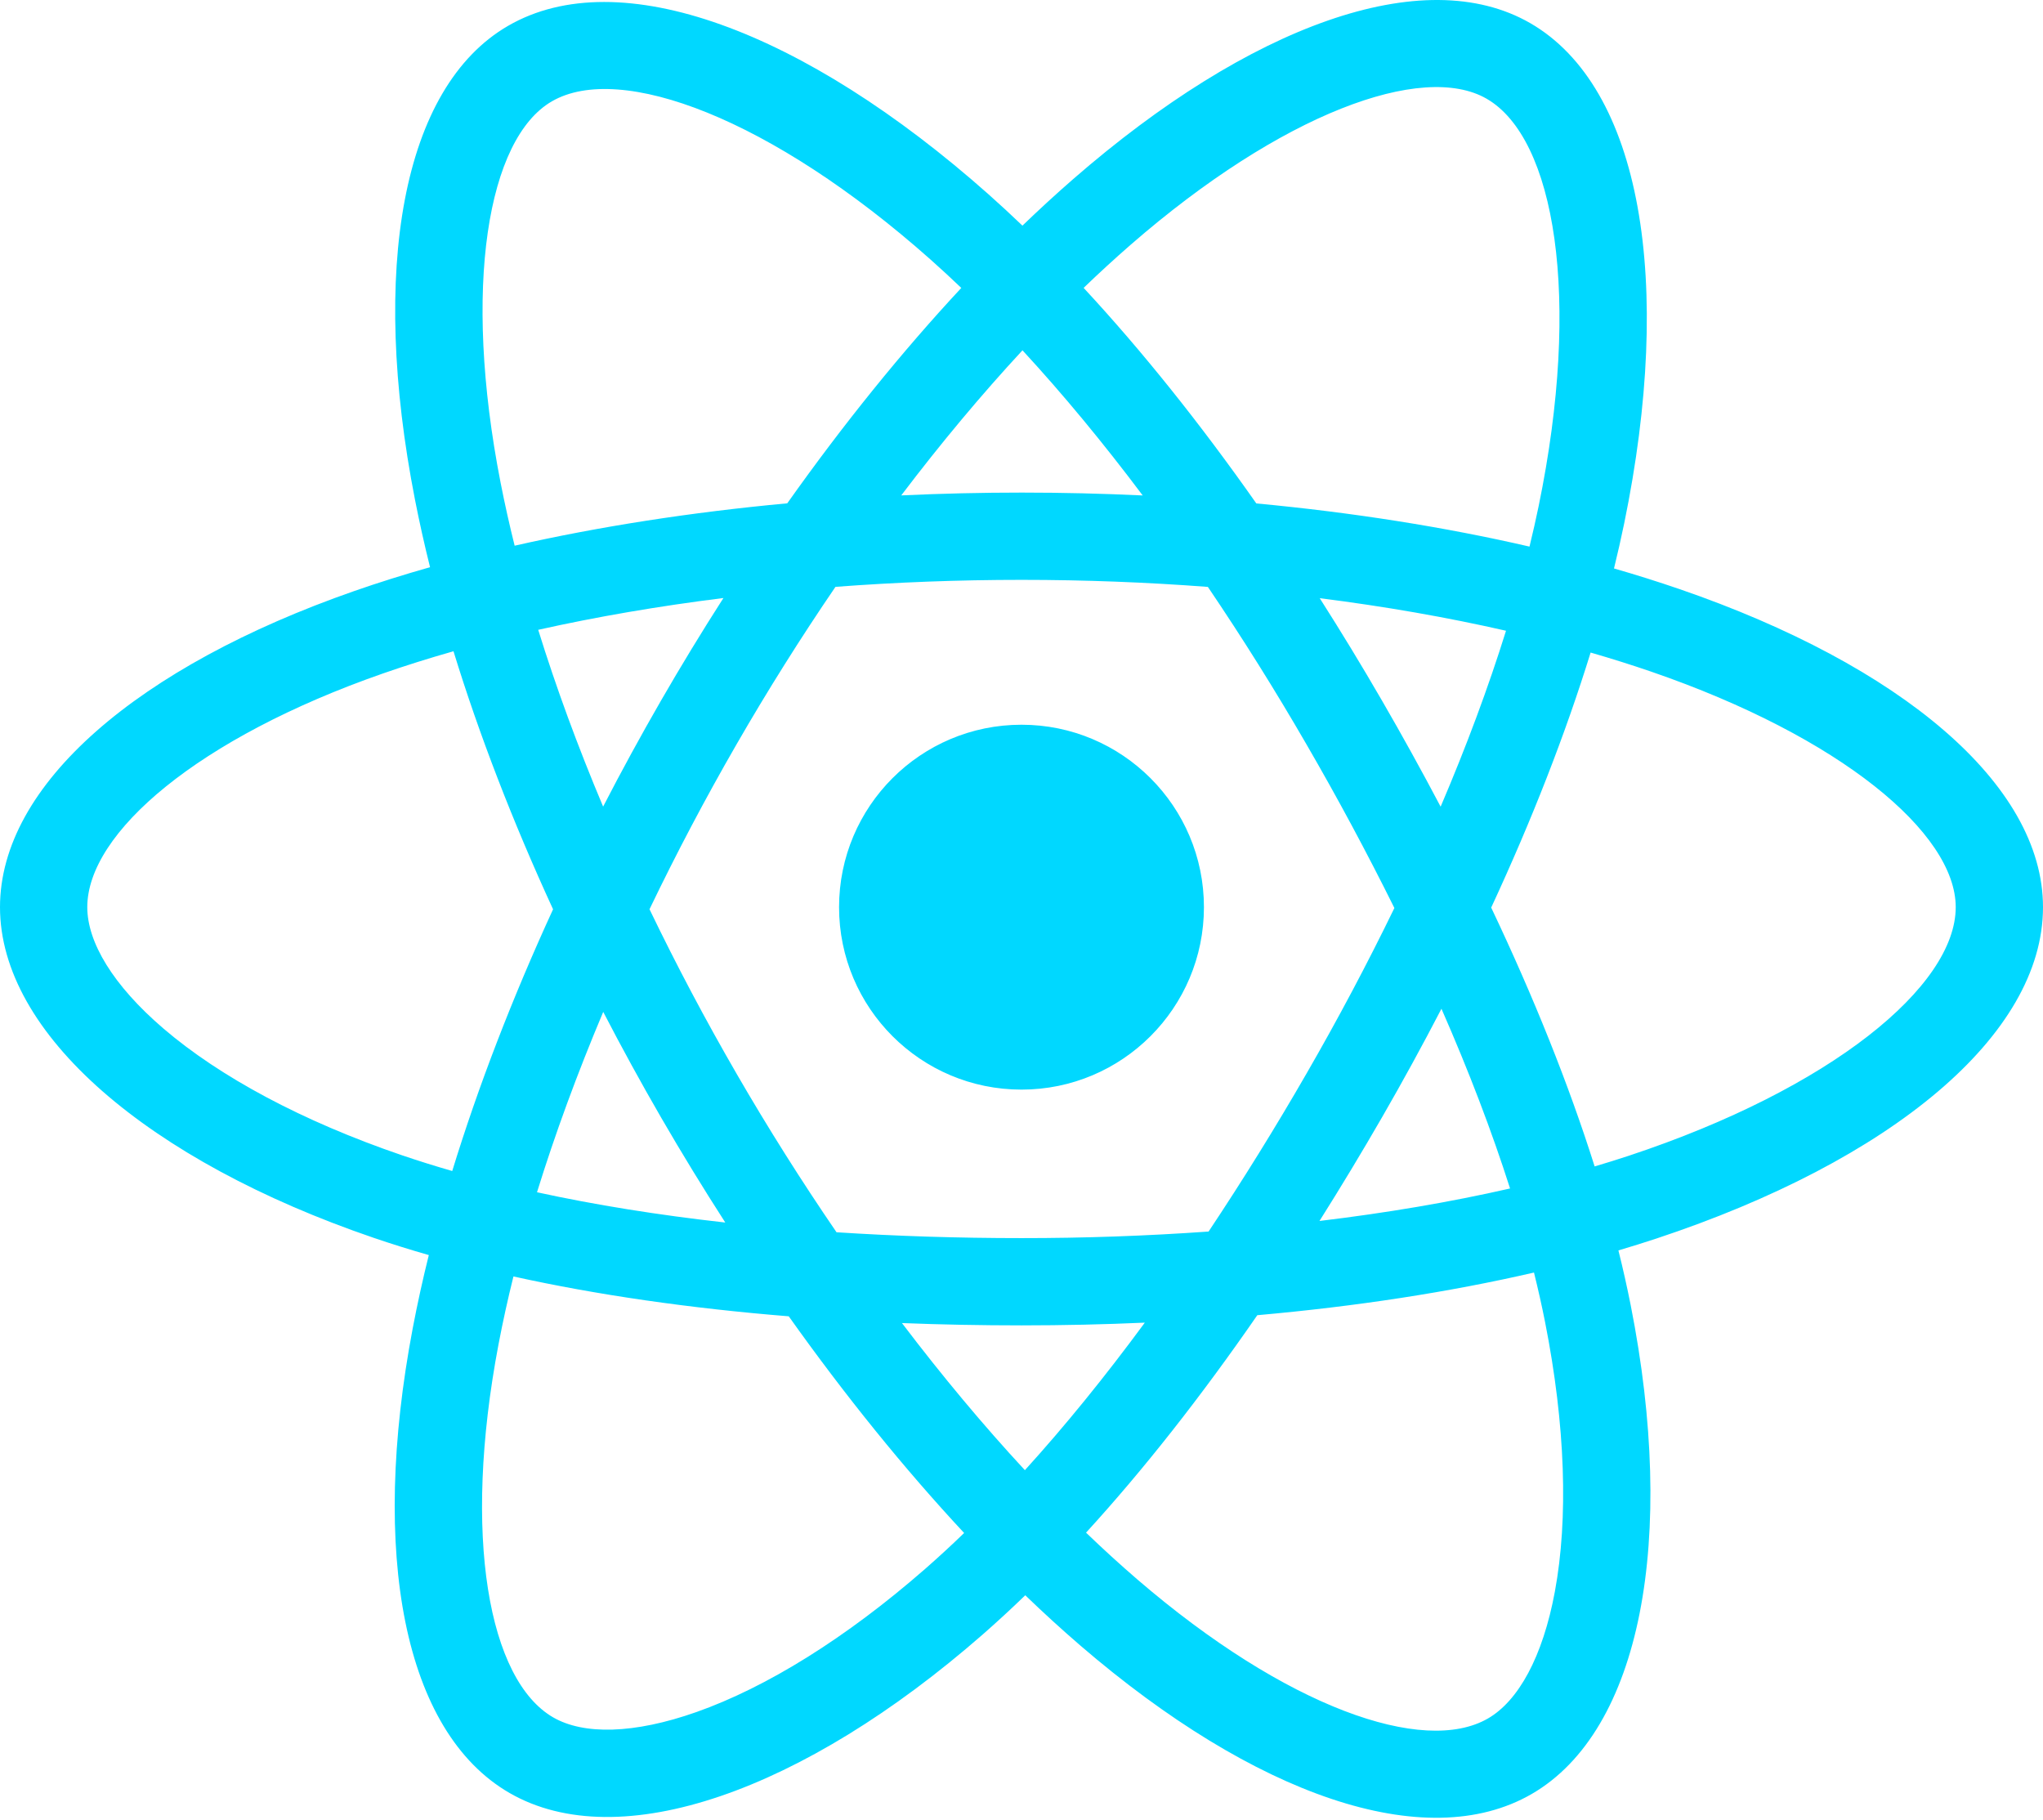
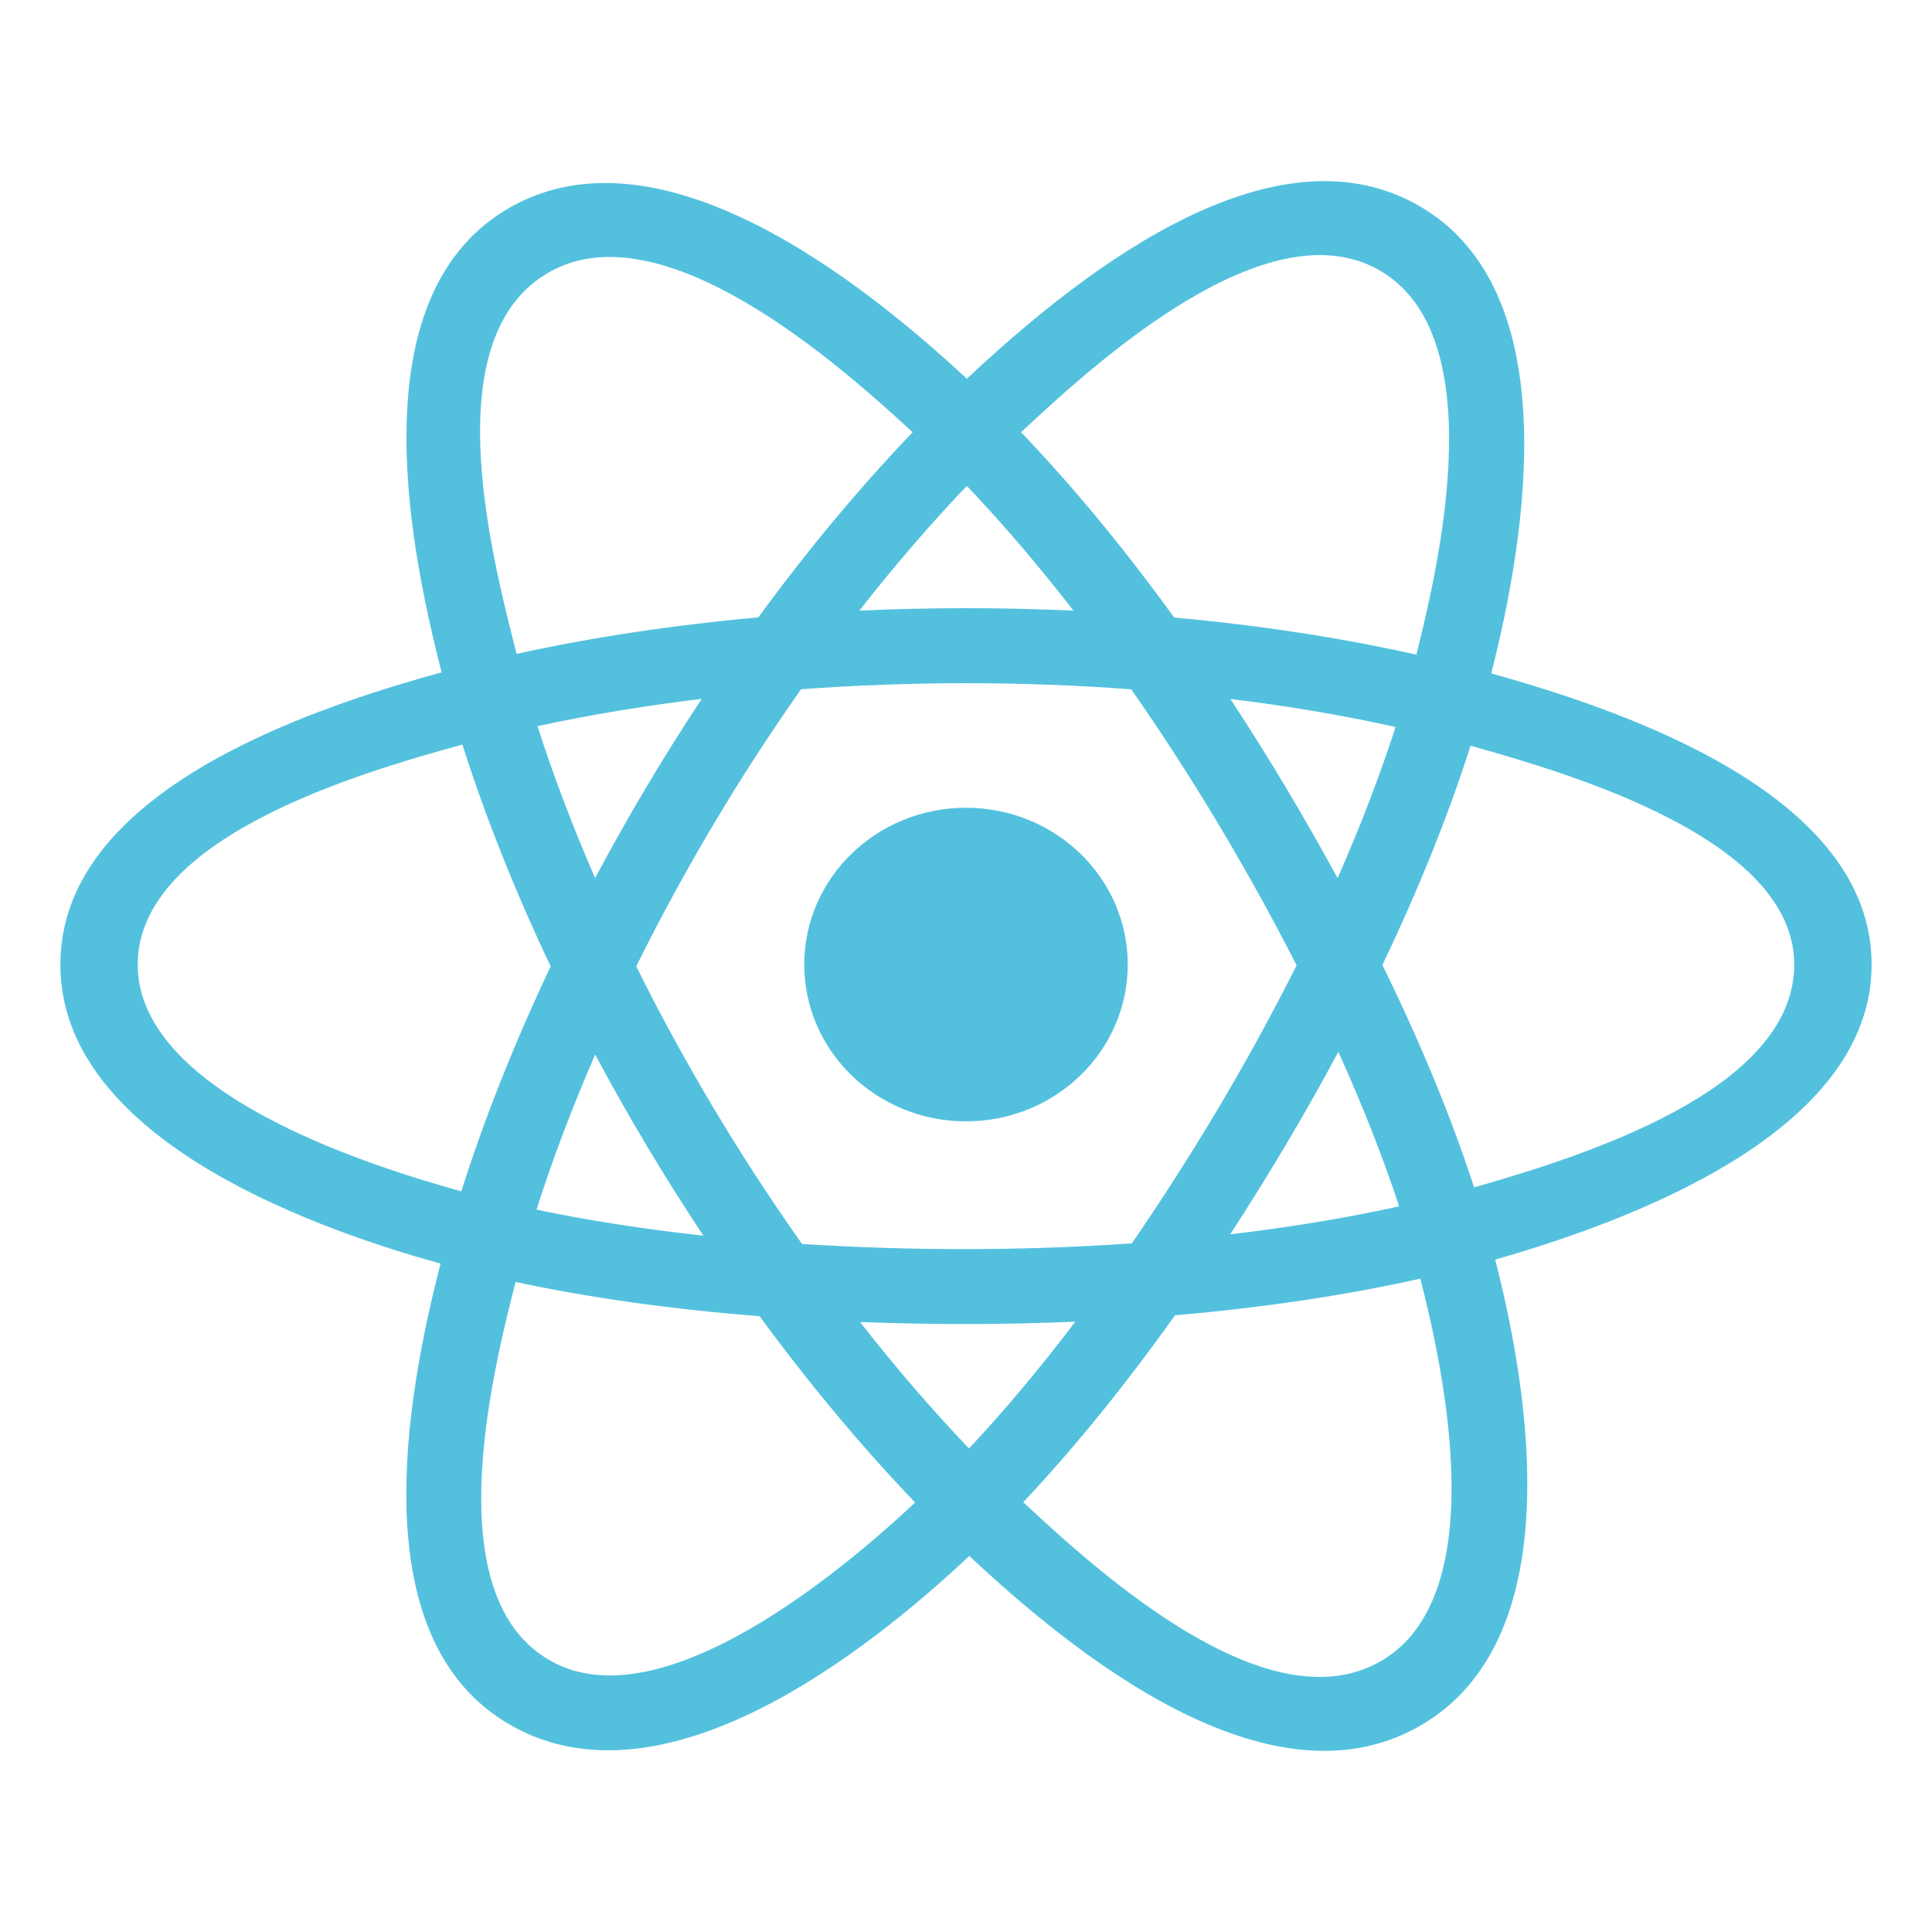
- <svg xmlns="http://www.w3.org/2000/svg" viewBox="0 0 256 228" width="256" height="228" preserveAspectRatio="xMidYMid">
-   <path d="M210.483 73.824a171.49 171.49 0 0 0-8.24-2.597c.465-1.9.893-3.777 1.273-5.621 6.238-30.281 2.16-54.676-11.769-62.708-13.355-7.7-35.196.329-57.254 19.526a171.23 171.23 0 0 0-6.375 5.848 155.866 155.866 0 0 0-4.241-3.917C100.759 3.829 77.587-4.822 63.673 3.233 50.33 10.957 46.379 33.89 51.995 62.588a170.974 170.974 0 0 0 1.892 8.48c-3.28.932-6.445 1.924-9.474 2.98C17.309 83.498 0 98.307 0 113.668c0 15.865 18.582 31.778 46.812 41.427a145.52 145.52 0 0 0 6.921 2.165 167.467 167.467 0 0 0-2.01 9.138c-5.354 28.2-1.173 50.591 12.134 58.266 13.744 7.926 36.812-.22 59.273-19.855a145.567 145.567 0 0 0 5.342-4.923 168.064 168.064 0 0 0 6.92 6.314c21.758 18.722 43.246 26.282 56.54 18.586 13.731-7.949 18.194-32.003 12.4-61.268a145.016 145.016 0 0 0-1.535-6.842c1.62-.48 3.21-.974 4.76-1.488 29.348-9.723 48.443-25.443 48.443-41.52 0-15.417-17.868-30.326-45.517-39.844Zm-6.365 70.984c-1.4.463-2.836.91-4.3 1.345-3.24-10.257-7.612-21.163-12.963-32.432 5.106-11 9.31-21.767 12.459-31.957 2.619.758 5.16 1.557 7.61 2.4 23.69 8.156 38.14 20.213 38.14 29.504 0 9.896-15.606 22.743-40.946 31.14Zm-10.514 20.834c2.562 12.94 2.927 24.64 1.23 33.787-1.524 8.219-4.59 13.698-8.382 15.893-8.067 4.67-25.32-1.4-43.927-17.412a156.726 156.726 0 0 1-6.437-5.87c7.214-7.889 14.423-17.06 21.459-27.246 12.376-1.098 24.068-2.894 34.671-5.345.522 2.107.986 4.173 1.386 6.193ZM87.276 214.515c-7.882 2.783-14.16 2.863-17.955.675-8.075-4.657-11.432-22.636-6.853-46.752a156.923 156.923 0 0 1 1.869-8.499c10.486 2.32 22.093 3.988 34.498 4.994 7.084 9.967 14.501 19.128 21.976 27.15a134.668 134.668 0 0 1-4.877 4.492c-9.933 8.682-19.886 14.842-28.658 17.94ZM50.35 144.747c-12.483-4.267-22.792-9.812-29.858-15.863-6.35-5.437-9.555-10.836-9.555-15.216 0-9.322 13.897-21.212 37.076-29.293 2.813-.98 5.757-1.905 8.812-2.773 3.204 10.42 7.406 21.315 12.477 32.332-5.137 11.18-9.399 22.249-12.634 32.792a134.718 134.718 0 0 1-6.318-1.979Zm12.378-84.26c-4.811-24.587-1.616-43.134 6.425-47.789 8.564-4.958 27.502 2.111 47.463 19.835a144.318 144.318 0 0 1 3.841 3.545c-7.438 7.987-14.787 17.08-21.808 26.988-12.04 1.116-23.565 2.908-34.161 5.309a160.342 160.342 0 0 1-1.76-7.887Zm110.427 27.268a347.8 347.8 0 0 0-7.785-12.803c8.168 1.033 15.994 2.404 23.343 4.08-2.206 7.072-4.956 14.465-8.193 22.045a381.151 381.151 0 0 0-7.365-13.322Zm-45.032-43.861c5.044 5.465 10.096 11.566 15.065 18.186a322.04 322.04 0 0 0-30.257-.006c4.974-6.559 10.069-12.652 15.192-18.18ZM82.802 87.83a323.167 323.167 0 0 0-7.227 13.238c-3.184-7.553-5.909-14.98-8.134-22.152 7.304-1.634 15.093-2.97 23.209-3.984a321.524 321.524 0 0 0-7.848 12.897Zm8.081 65.352c-8.385-.936-16.291-2.203-23.593-3.793 2.26-7.3 5.045-14.885 8.298-22.6a321.187 321.187 0 0 0 7.257 13.246c2.594 4.48 5.28 8.868 8.038 13.147Zm37.542 31.03c-5.184-5.592-10.354-11.779-15.403-18.433 4.902.192 9.899.29 14.978.29 5.218 0 10.376-.117 15.453-.343-4.985 6.774-10.018 12.97-15.028 18.486Zm52.198-57.817c3.422 7.8 6.306 15.345 8.596 22.52-7.422 1.694-15.436 3.058-23.88 4.071a382.417 382.417 0 0 0 7.859-13.026 347.403 347.403 0 0 0 7.425-13.565Zm-16.898 8.101a358.557 358.557 0 0 1-12.281 19.815 329.4 329.4 0 0 1-23.444.823c-7.967 0-15.716-.248-23.178-.732a310.202 310.202 0 0 1-12.513-19.846h.001a307.41 307.41 0 0 1-10.923-20.627 310.278 310.278 0 0 1 10.89-20.637l-.001.001a307.318 307.318 0 0 1 12.413-19.761c7.613-.576 15.42-.876 23.31-.876H128c7.926 0 15.743.303 23.354.883a329.357 329.357 0 0 1 12.335 19.695 358.489 358.489 0 0 1 11.036 20.54 329.472 329.472 0 0 1-11 20.722Zm22.56-122.124c8.572 4.944 11.906 24.881 6.52 51.026-.344 1.668-.73 3.367-1.15 5.09-10.622-2.452-22.155-4.275-34.23-5.408-7.034-10.017-14.323-19.124-21.64-27.008a160.789 160.789 0 0 1 5.888-5.4c18.9-16.447 36.564-22.941 44.612-18.3ZM128 90.808c12.625 0 22.86 10.235 22.86 22.86s-10.235 22.86-22.86 22.86-22.86-10.235-22.86-22.86 10.235-22.86 22.86-22.86Z" fill="#00D8FF" />
+ <svg xmlns="http://www.w3.org/2000/svg" width="800px" height="800px" viewBox="0 0 32 32" fill="none">
+   <path d="M18.679 15.976C18.679 14.541 17.48 13.379 16 13.379C14.521 13.379 13.321 14.541 13.321 15.976C13.321 17.41 14.521 18.573 16 18.573C17.48 18.573 18.679 17.41 18.679 15.976Z" fill="#53C1DE" />
+   <path fill-rule="evenodd" clip-rule="evenodd" d="M24.7 11.154C25.266 8.925 25.977 4.791 23.47 3.39C20.975 1.995 17.728 4.668 16.014 6.273C14.304 4.684 10.966 2.022 8.462 3.428C5.968 4.828 6.737 8.893 7.315 11.136C4.988 11.776 1 13.156 1 15.976C1 18.787 4.984 20.289 7.297 20.929C6.717 23.184 5.986 27.191 8.483 28.588C10.997 29.993 14.325 27.395 16.055 25.772C17.781 27.386 20.997 30.002 23.492 28.601C25.996 27.196 25.344 23.118 24.765 20.863C27.007 20.221 31 18.752 31 15.976C31 13.184 26.99 11.792 24.7 11.154ZM24.416 19.667C24.037 18.502 23.524 17.262 22.897 15.982C23.495 14.732 23.988 13.509 24.357 12.351C26.036 12.823 29.718 13.901 29.718 15.976C29.718 18.07 26.185 19.159 24.416 19.667ZM22.85 27.526C20.988 28.571 18.222 26.07 16.948 24.881C17.793 23.984 18.638 22.942 19.462 21.785C20.913 21.66 22.283 21.456 23.526 21.178C23.933 22.773 24.72 26.476 22.85 27.526ZM9.124 27.511C7.261 26.47 8.113 22.895 8.54 21.233C9.768 21.497 11.129 21.686 12.582 21.801C13.412 22.933 14.282 23.974 15.158 24.886C14.075 25.901 10.995 28.557 9.124 27.511ZM2.281 15.976C2.281 13.874 5.942 12.803 7.659 12.333C8.035 13.517 8.527 14.754 9.121 16.006C8.519 17.277 8.02 18.534 7.641 19.732C6.004 19.278 2.281 18.079 2.281 15.976ZM9.104 4.504C10.973 3.454 13.875 6.01 15.116 7.16C14.244 8.068 13.383 9.101 12.56 10.226C11.149 10.353 9.799 10.557 8.557 10.83C8.091 9.021 7.236 5.552 9.104 4.504ZM20.379 11.577C21.337 11.694 22.254 11.85 23.115 12.041C22.856 12.844 22.534 13.684 22.154 14.545C21.604 13.533 21.014 12.542 20.379 11.577ZM16.014 8.048C16.605 8.669 17.197 9.362 17.78 10.114C16.599 10.06 15.415 10.06 14.234 10.114C14.817 9.368 15.414 8.676 16.014 8.048ZM9.857 14.544C9.483 13.686 9.164 12.842 8.903 12.027C9.759 11.842 10.672 11.69 11.623 11.575C10.987 12.537 10.397 13.528 9.857 14.544ZM11.65 20.466C10.668 20.359 9.741 20.215 8.886 20.035C9.15 19.206 9.477 18.343 9.858 17.467C10.406 18.493 11.005 19.494 11.65 20.466ZM16.05 23.991C15.442 23.356 14.836 22.653 14.245 21.897C15.433 21.942 16.623 21.942 17.811 21.891C17.227 22.661 16.637 23.365 16.05 23.991ZM22.167 17.422C22.568 18.308 22.906 19.166 23.174 19.981C22.304 20.173 21.365 20.328 20.376 20.444C21.015 19.461 21.615 18.454 22.167 17.422ZM18.747 20.594C16.93 20.72 15.102 20.719 13.284 20.604C12.251 19.142 11.331 17.603 10.538 16.006C11.328 14.412 12.24 12.876 13.268 11.416C15.088 11.283 16.918 11.282 18.737 11.417C19.756 12.877 20.668 14.409 21.476 15.988C20.677 17.581 19.759 19.12 18.747 20.594ZM22.83 4.467C24.701 5.513 23.868 9.227 23.459 10.843C22.215 10.564 20.863 10.357 19.448 10.228C18.624 9.09 17.77 8.055 16.912 7.159C18.169 5.984 20.978 3.431 22.83 4.467Z" fill="#53C1DE" />
</svg>
